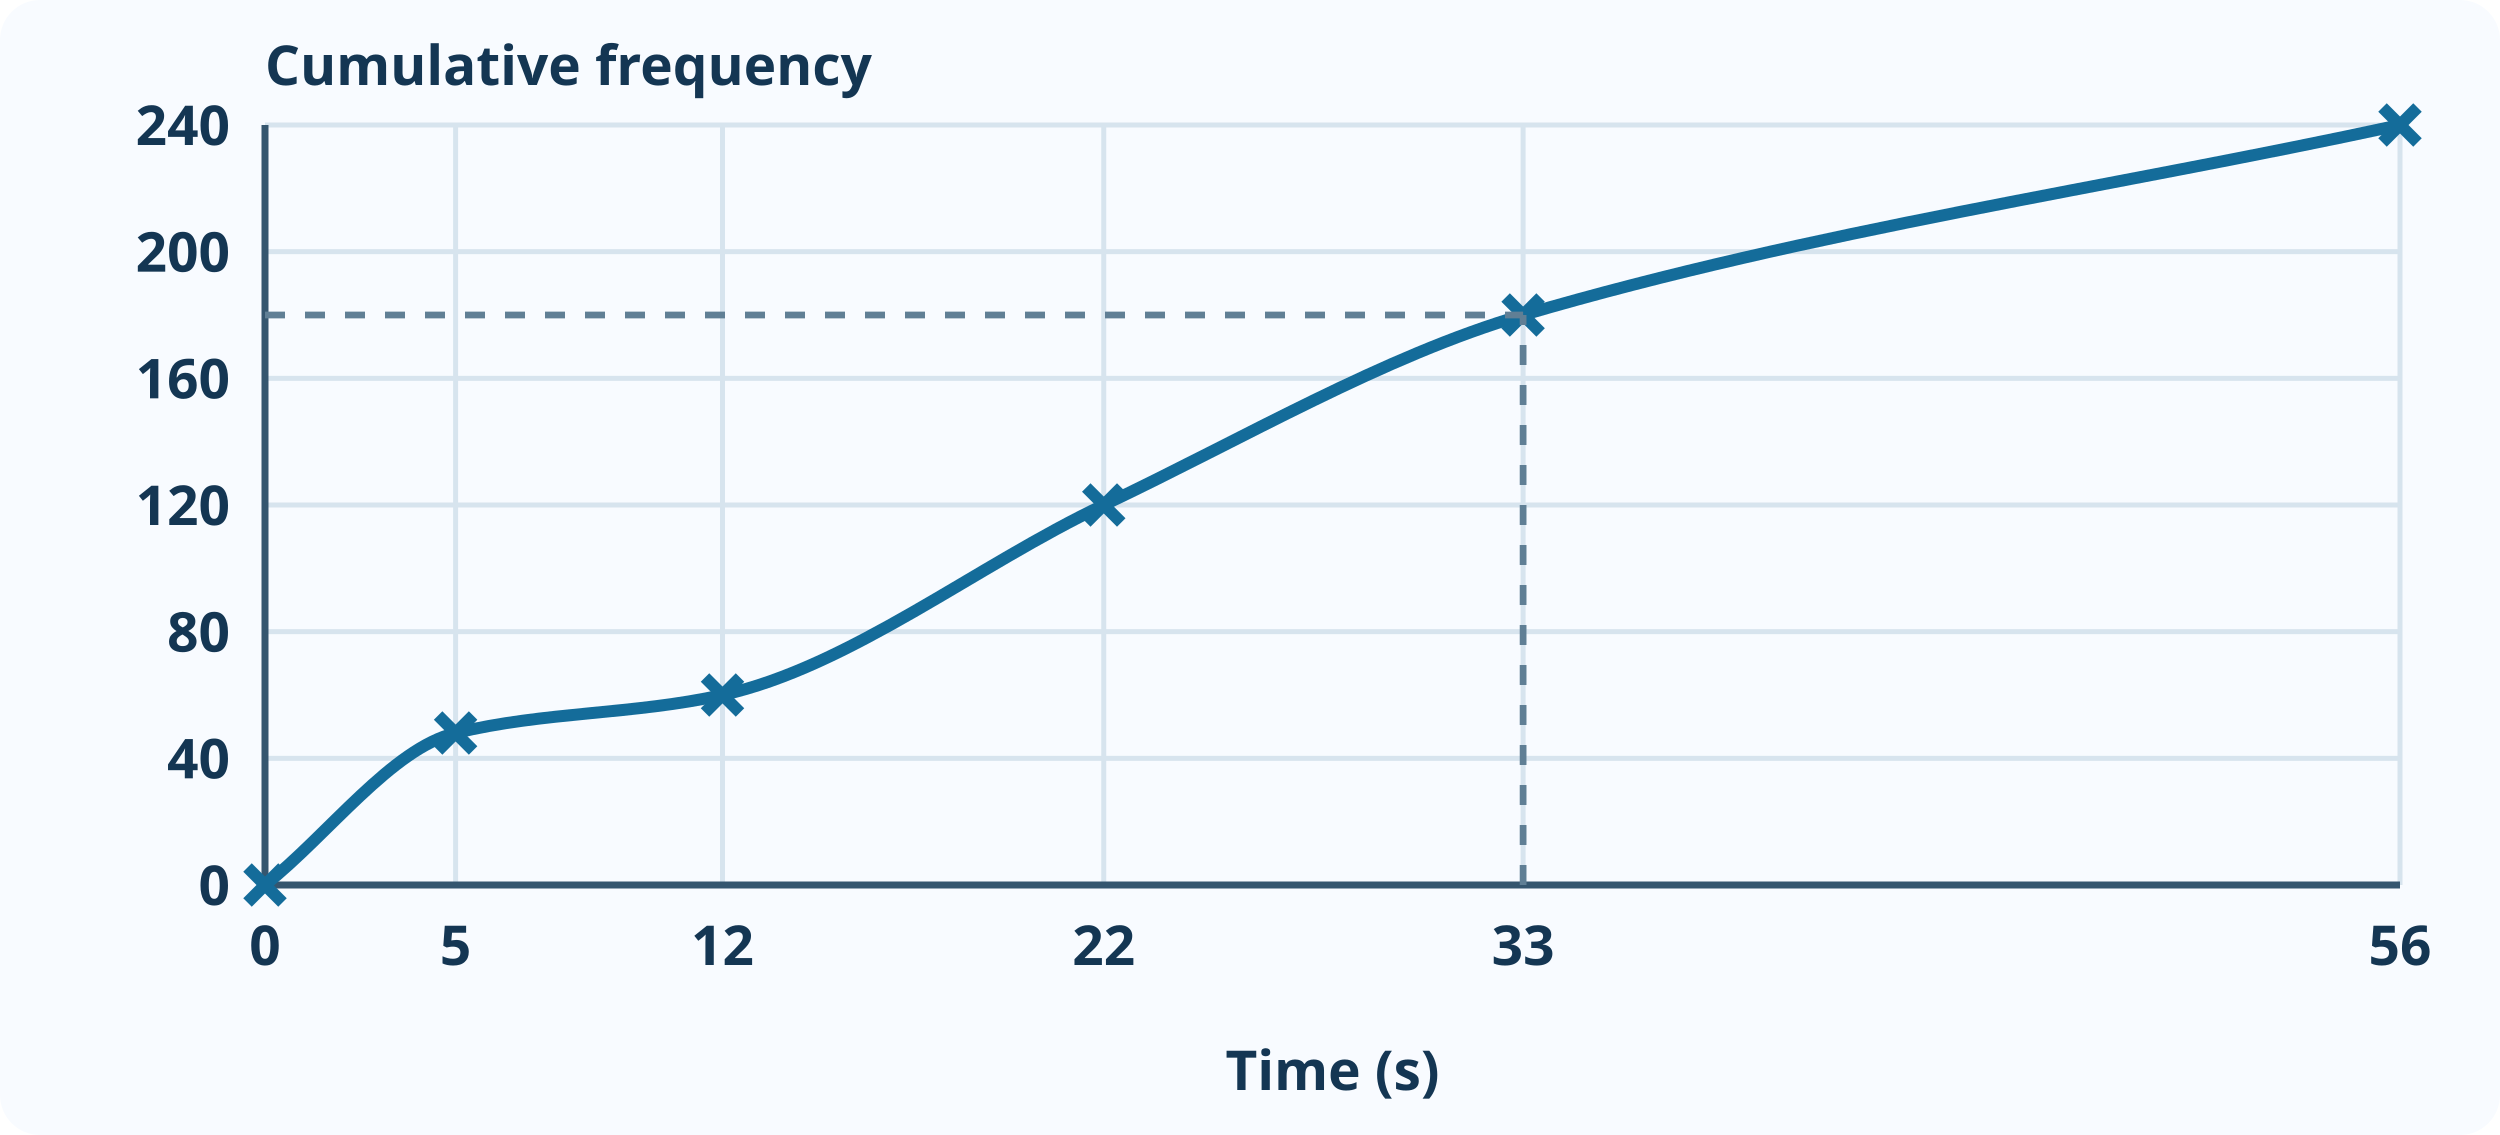
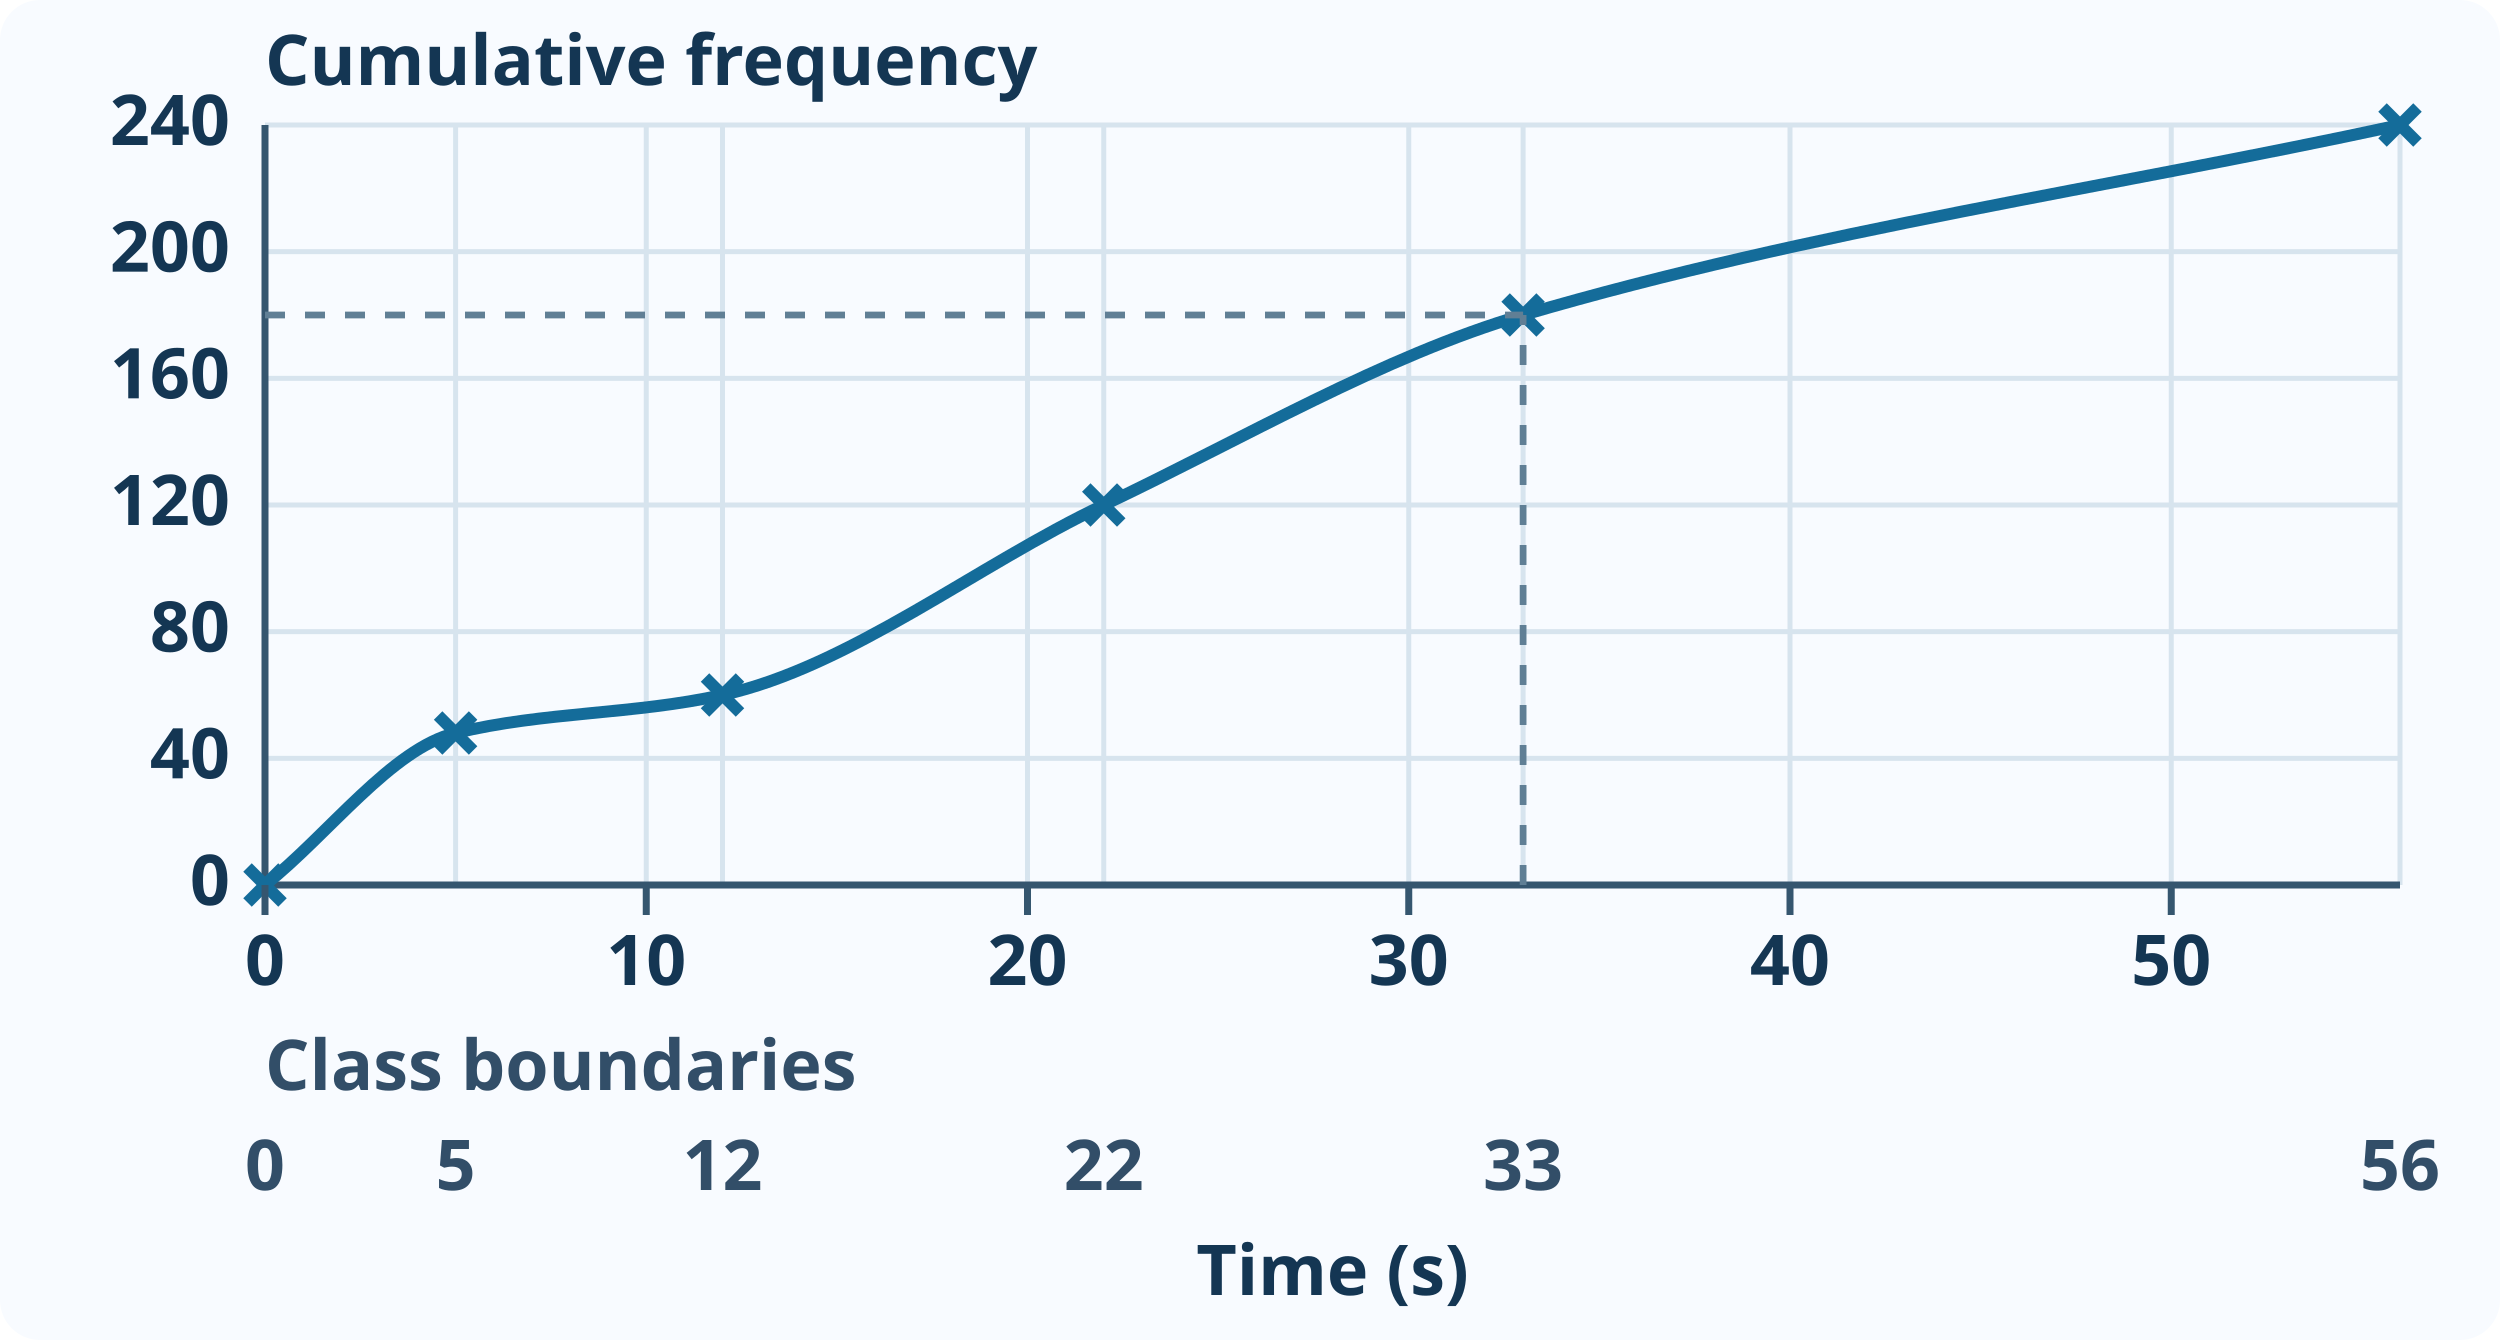
- <svg xmlns="http://www.w3.org/2000/svg" viewBox="0 0 500 227" role="img" aria-labelledby="title desc">
-   <style>text{font:600 14px system-ui,sans-serif;fill:#143653}.small{font-size:11px}.axis{stroke:#35566f;stroke-width:1.4;fill:none}.grid{stroke:#d7e4ee;stroke-width:1;fill:none}.line{stroke:#146c9a;stroke-width:2.4;fill:none;stroke-linejoin:round}.fit{stroke:#167969;stroke-width:2;fill:none}.dash{stroke:#607f95;stroke-width:1.35;stroke-dasharray:4 4;fill:none}</style>
-   <rect width="500" height="227" rx="8" fill="#f8fbff" />
+ <svg xmlns="http://www.w3.org/2000/svg" viewBox="0 0 500 268" role="img" aria-labelledby="title desc">
+   <style>text{font:600 14px system-ui,sans-serif;fill:#143653}.small{font-size:14px}.class-boundary{font-size:14px;fill:#324e68}.regular-scale-grid{stroke:#d7e4ee;stroke-width:1;fill:none}.axis{stroke:#35566f;stroke-width:1.4;fill:none}.grid{stroke:#d7e4ee;stroke-width:1;fill:none}.line{stroke:#146c9a;stroke-width:2.4;fill:none;stroke-linejoin:round}.fit{stroke:#167969;stroke-width:2;fill:none}.dash{stroke:#607f95;stroke-width:1.35;stroke-dasharray:4 4;fill:none}</style>
+   <rect width="500" height="268" rx="8" fill="#f8fbff" />
+   <g class="regular-scale-grid">
+     <path d="M129.25 25V177" />
+     <path d="M205.50 25V177" />
+     <path d="M281.75 25V177" />
+     <path d="M358.00 25V177" />
+     <path d="M434.25 25V177" />
+   </g>
  <text x="53.00" y="17.00" class="small" text-anchor="start">Cumulative frequency</text>
-   <text x="266.50" y="218.00" class="small" text-anchor="middle">Time (s)</text>
+   <text x="266.50" y="259" class="small" text-anchor="middle">Time (s)</text>
  <path class="grid" d="M53.00 177.00 L480.00 177.00" />
  <text x="46.00" y="181.00" class="small" text-anchor="end">0</text>
  <path class="grid" d="M53.00 151.67 L480.00 151.67" />
  <text x="46.00" y="155.67" class="small" text-anchor="end">40</text>
  <path class="grid" d="M53.00 126.33 L480.00 126.33" />
  <text x="46.00" y="130.33" class="small" text-anchor="end">80</text>
  <path class="grid" d="M53.00 101.00 L480.00 101.00" />
  <text x="46.00" y="105.00" class="small" text-anchor="end">120</text>
  <path class="grid" d="M53.00 75.67 L480.00 75.67" />
  <text x="46.00" y="79.67" class="small" text-anchor="end">160</text>
  <path class="grid" d="M53.00 50.33 L480.00 50.33" />
  <text x="46.00" y="54.33" class="small" text-anchor="end">200</text>
  <path class="grid" d="M53.00 25.00 L480.00 25.00" />
  <text x="46.00" y="29.00" class="small" text-anchor="end">240</text>
  <path class="grid" d="M53.00 25.00 L53.00 177.00" />
-   <text x="53.00" y="193.00" class="small" text-anchor="middle">0</text>
  <path class="grid" d="M91.12 25.00 L91.12 177.00" />
-   <text x="91.12" y="193.00" class="small" text-anchor="middle">5</text>
  <path class="grid" d="M144.50 25.00 L144.50 177.00" />
-   <text x="144.50" y="193.00" class="small" text-anchor="middle">12</text>
  <path class="grid" d="M220.75 25.00 L220.75 177.00" />
-   <text x="220.75" y="193.00" class="small" text-anchor="middle">22</text>
  <path class="grid" d="M304.62 25.00 L304.62 177.00" />
-   <text x="304.62" y="193.00" class="small" text-anchor="middle">33</text>
  <path class="grid" d="M480.00 25.00 L480.00 177.00" />
-   <text x="480.00" y="193.00" class="small" text-anchor="middle">56</text>
  <path class="axis" d="M53.00 25.00 L53.00 177.00" />
  <path class="axis" d="M53.00 177.00 L480.00 177.00" />
  <path class="line" d="M53.00 177.00 C65.71 166.87 78.42 149.67 91.12 146.60 C108.92 142.30 126.71 142.94 144.50 139.00 C169.92 133.37 195.33 113.06 220.75 101.00 C248.71 87.73 276.67 71.20 304.62 63.00 C363.08 45.86 421.54 37.67 480.00 25.00" />
  <path class="line" d="M49.50 173.50 L56.50 180.50" />
  <path class="line" d="M49.50 180.50 L56.50 173.50" />
  <path class="line" d="M87.62 143.10 L94.62 150.10" />
  <path class="line" d="M87.62 150.10 L94.62 143.10" />
  <path class="line" d="M141.00 135.50 L148.00 142.50" />
  <path class="line" d="M141.00 142.50 L148.00 135.50" />
  <path class="line" d="M217.25 97.50 L224.25 104.50" />
  <path class="line" d="M217.25 104.50 L224.25 97.50" />
  <path class="line" d="M301.12 59.50 L308.12 66.50" />
  <path class="line" d="M301.12 66.50 L308.12 59.50" />
  <path class="line" d="M476.50 21.50 L483.50 28.50" />
  <path class="line" d="M476.50 28.50 L483.50 21.50" />
  <path class="dash" d="M304.62 177.00 L304.62 63.00" />
  <path class="dash" d="M53.00 63.00 L304.62 63.00" />
+   <g class="regular-scale">
+     <path d="M53.00 177v6M129.25 177v6M205.50 177v6M281.75 177v6M358.00 177v6M434.25 177v6" class="axis" />
+     <text x="53.00" y="197" class="small" text-anchor="middle">0</text>
+     <text x="129.25" y="197" class="small" text-anchor="middle">10</text>
+     <text x="205.50" y="197" class="small" text-anchor="middle">20</text>
+     <text x="281.75" y="197" class="small" text-anchor="middle">30</text>
+     <text x="358.00" y="197" class="small" text-anchor="middle">40</text>
+     <text x="434.25" y="197" class="small" text-anchor="middle">50</text>
+   </g>
+   <g class="boundary-scale">
+     <text x="53" y="218" class="class-boundary">Class boundaries</text>
+     <text x="53.00" y="238" class="class-boundary" text-anchor="middle">0</text>
+     <text x="91.12" y="238" class="class-boundary" text-anchor="middle">5</text>
+     <text x="144.50" y="238" class="class-boundary" text-anchor="middle">12</text>
+     <text x="220.75" y="238" class="class-boundary" text-anchor="middle">22</text>
+     <text x="304.62" y="238" class="class-boundary" text-anchor="middle">33</text>
+     <text x="480.00" y="238" class="class-boundary" text-anchor="middle">56</text>
+   </g>
</svg>
